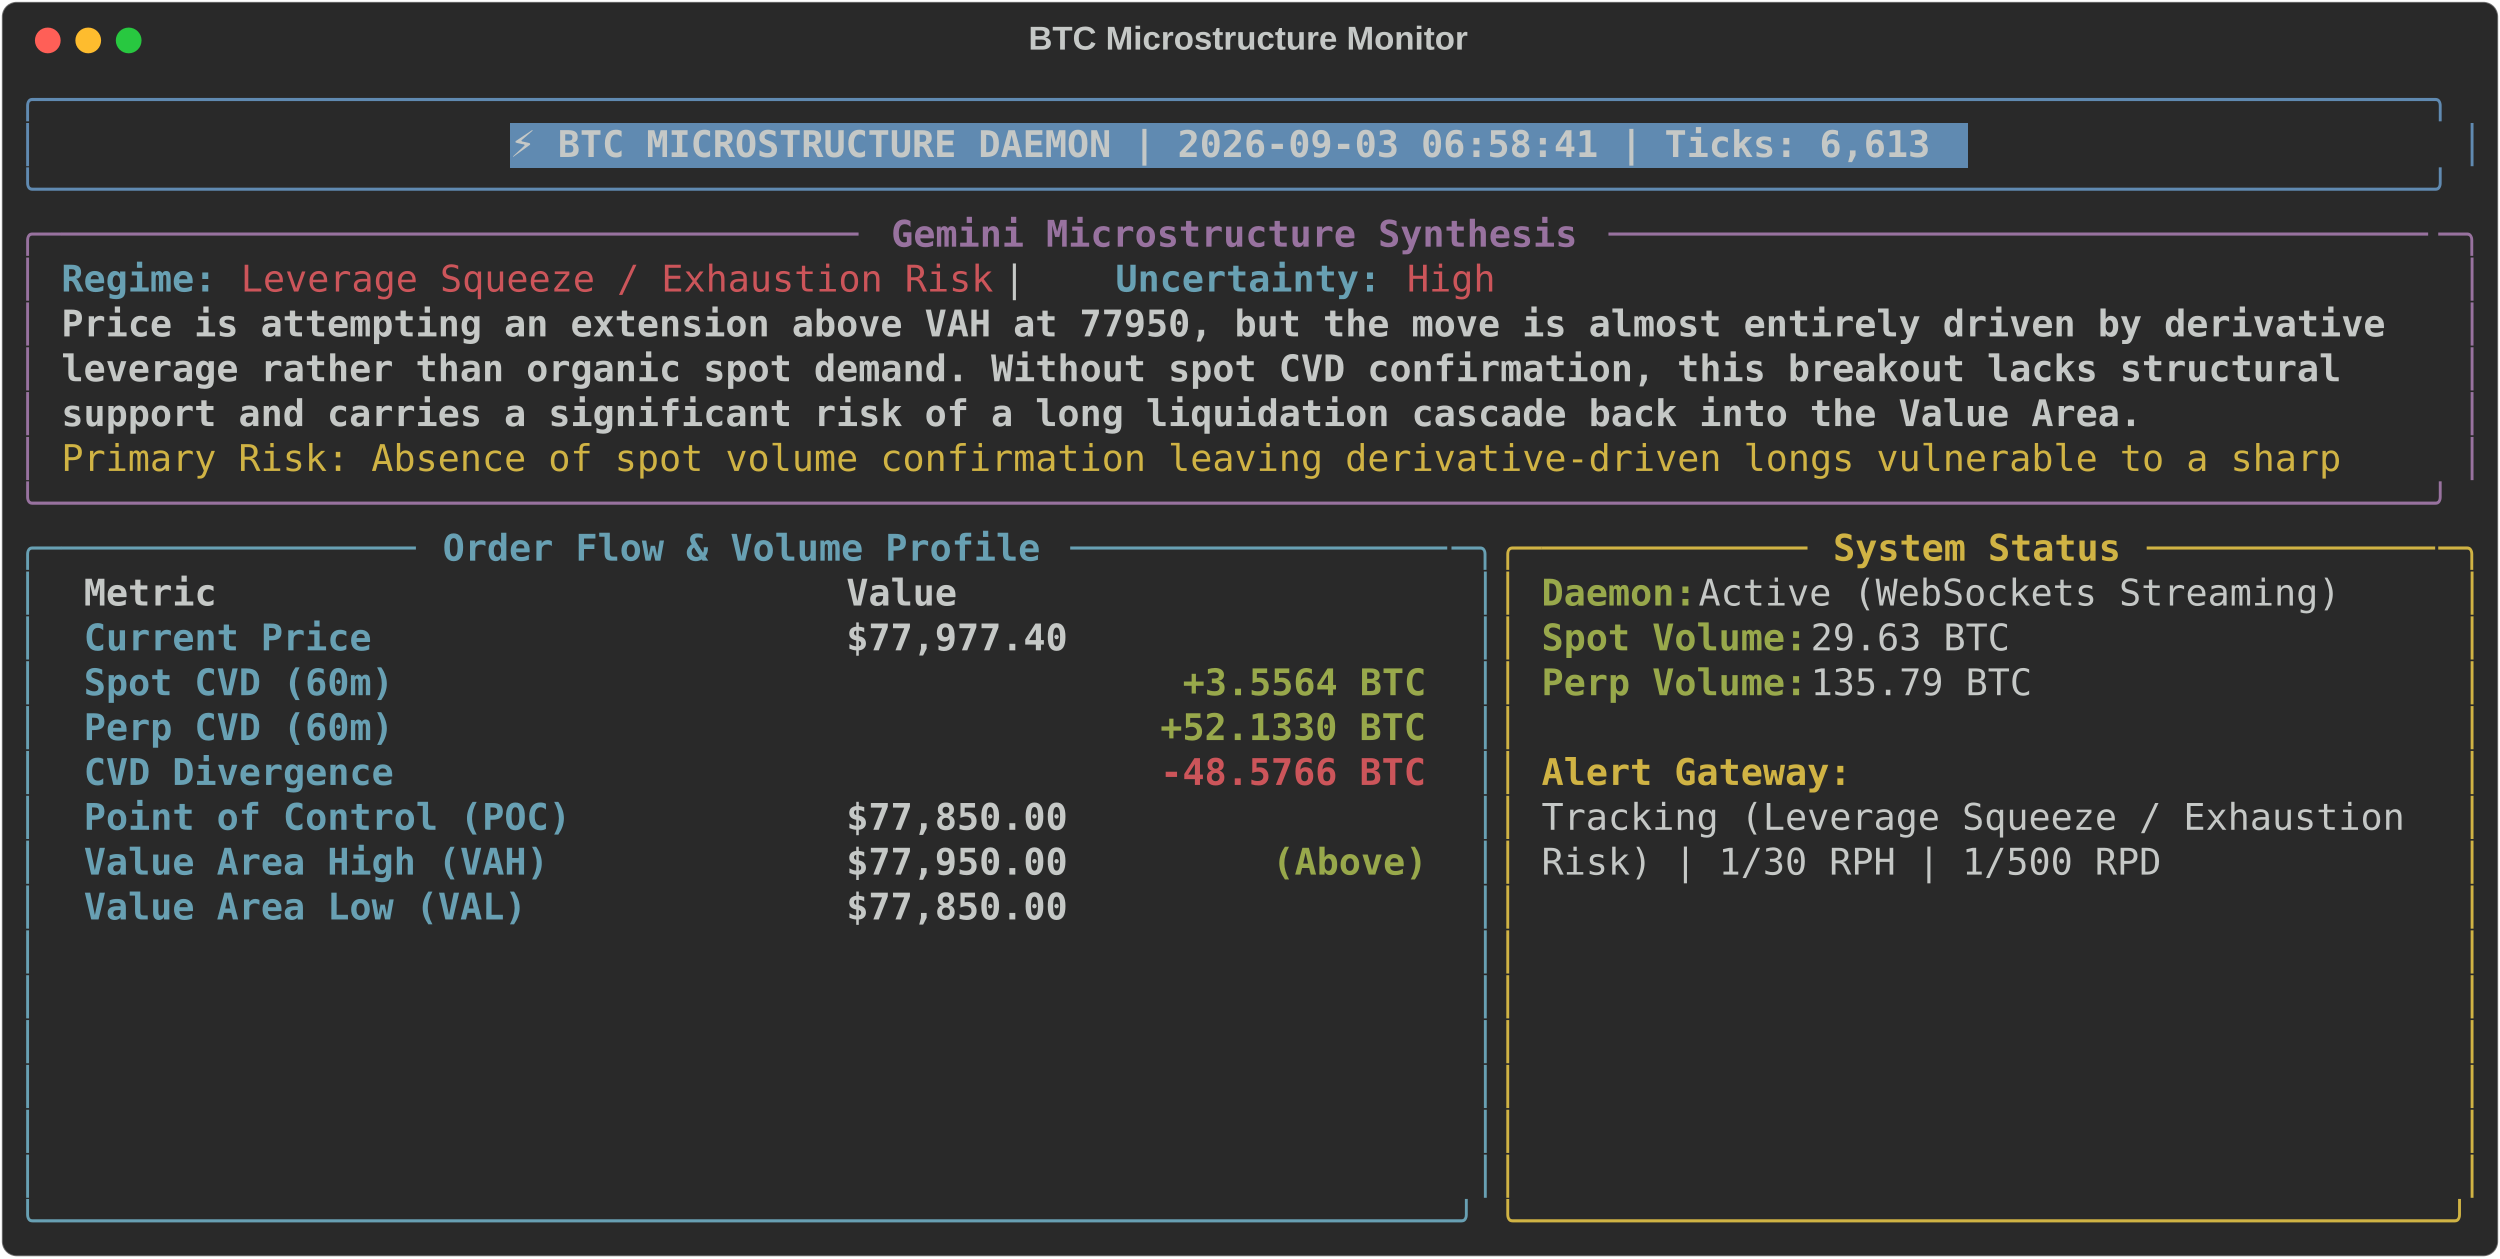
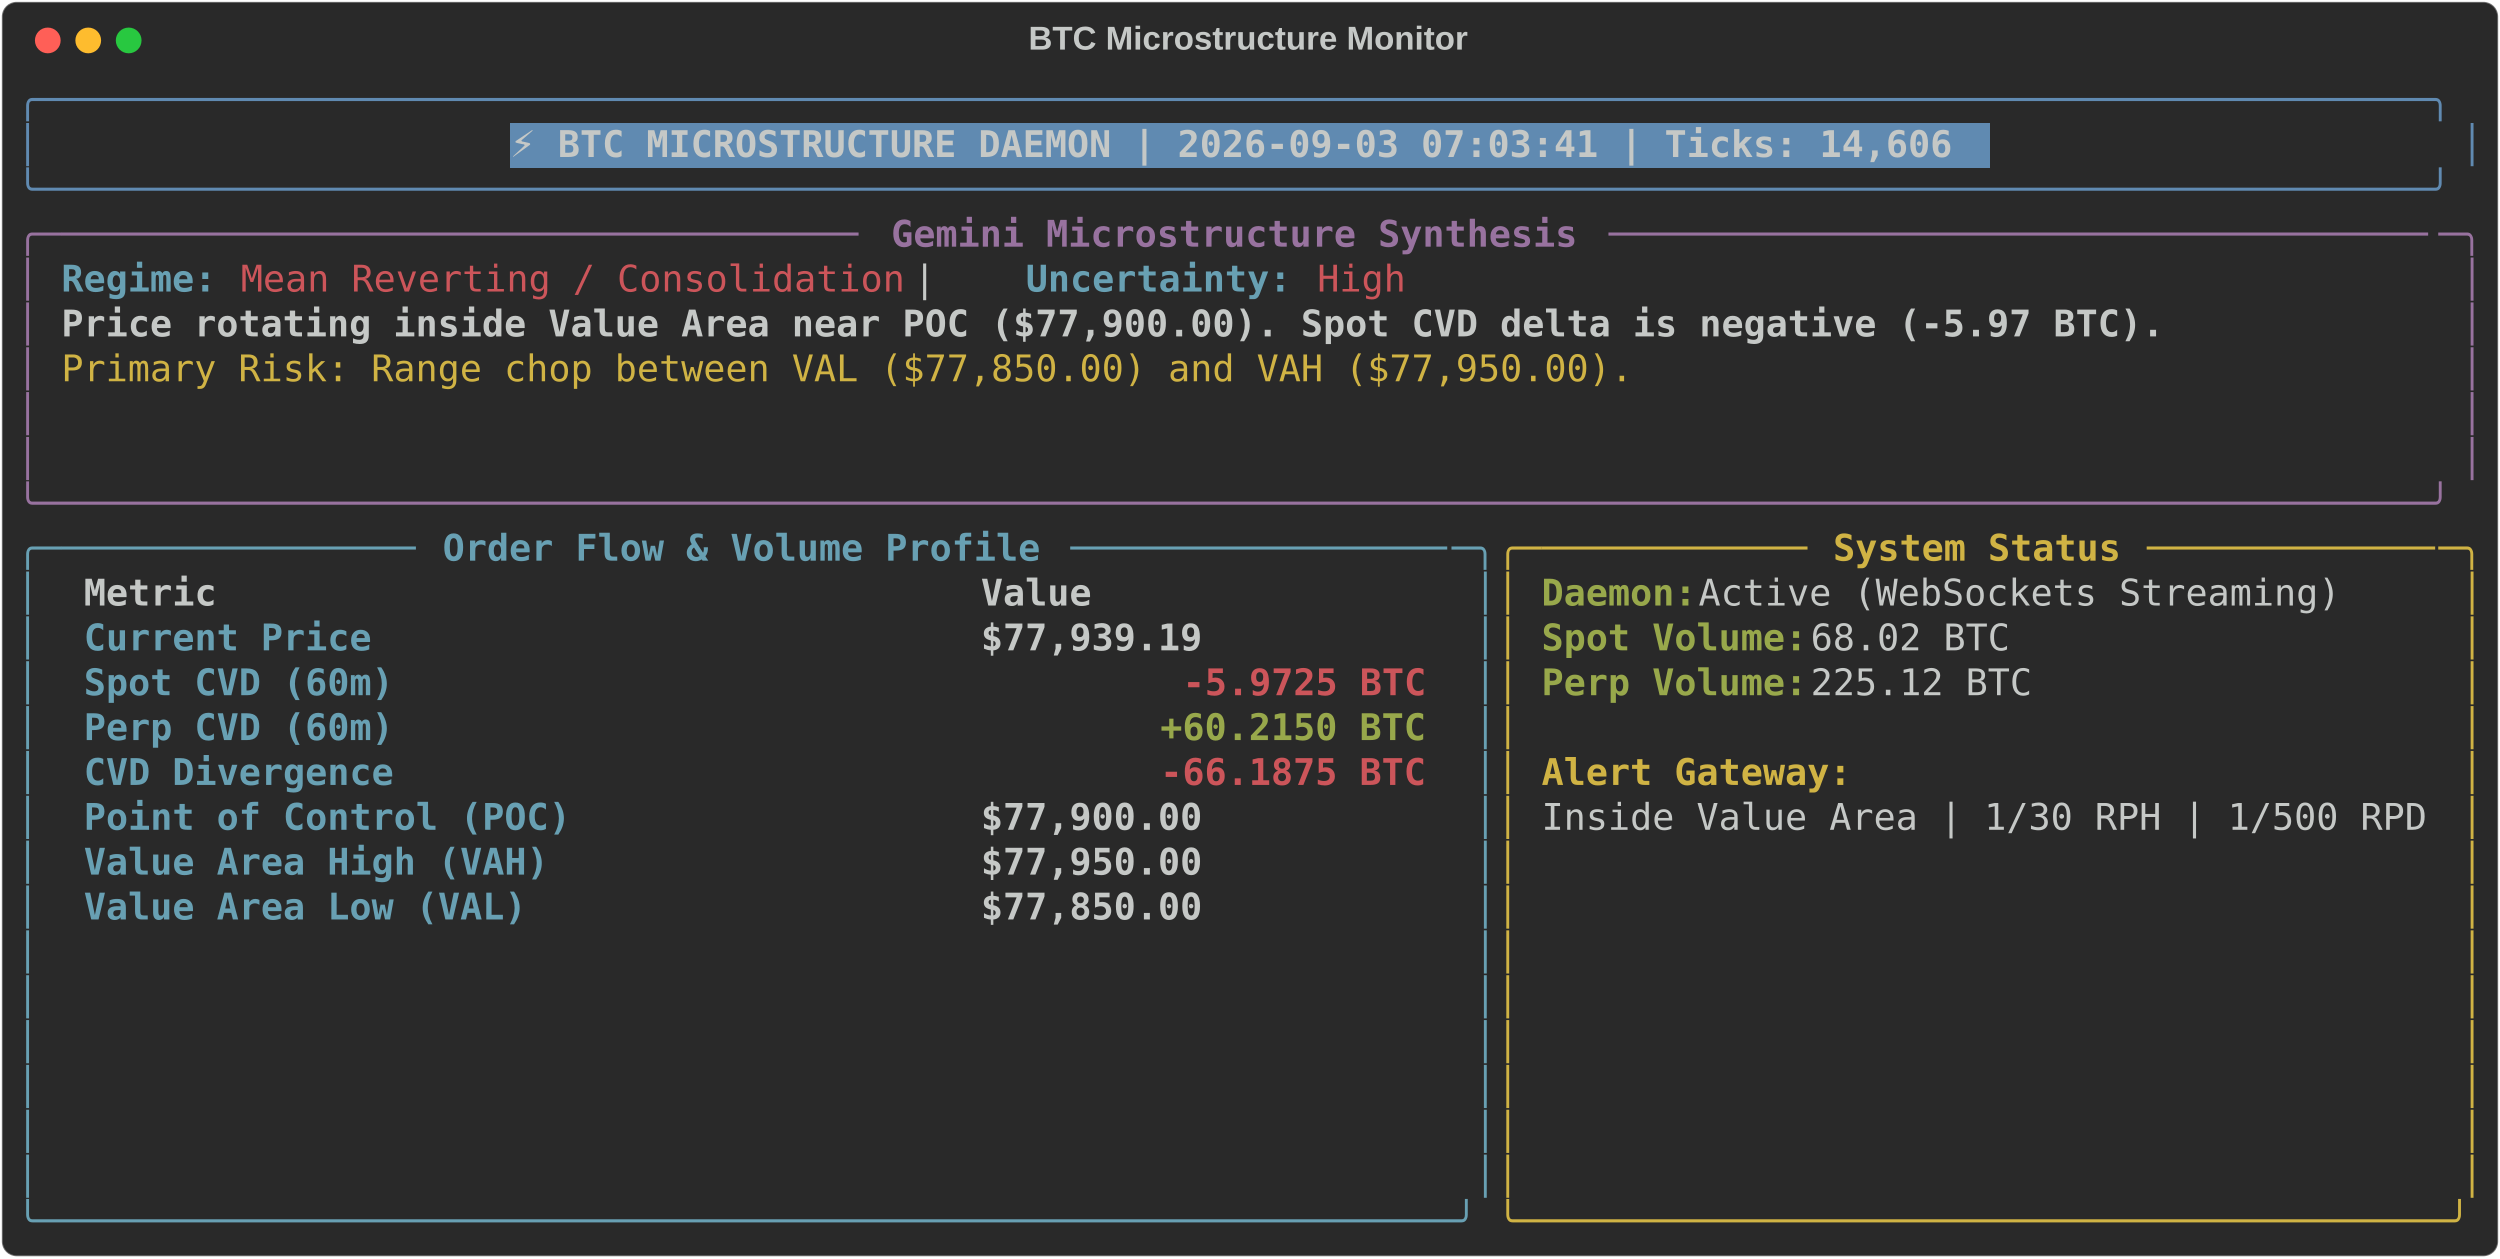
<svg xmlns="http://www.w3.org/2000/svg" class="rich-terminal" viewBox="0 0 1360 684.4">
  <style>

    @font-face {
        font-family: "Fira Code";
        src: local("FiraCode-Regular"),
                url("https://cdnjs.cloudflare.com/ajax/libs/firacode/6.2.0/woff2/FiraCode-Regular.woff2") format("woff2"),
                url("https://cdnjs.cloudflare.com/ajax/libs/firacode/6.2.0/woff/FiraCode-Regular.woff") format("woff");
        font-style: normal;
        font-weight: 400;
    }
    @font-face {
        font-family: "Fira Code";
        src: local("FiraCode-Bold"),
                url("https://cdnjs.cloudflare.com/ajax/libs/firacode/6.2.0/woff2/FiraCode-Bold.woff2") format("woff2"),
                url("https://cdnjs.cloudflare.com/ajax/libs/firacode/6.2.0/woff/FiraCode-Bold.woff") format("woff");
        font-style: bold;
        font-weight: 700;
    }

-     .terminal-2168645246-matrix {
+     .terminal-1055409772-matrix {
        font-family: Fira Code, monospace;
        font-size: 20px;
        line-height: 24.4px;
        font-variant-east-asian: full-width;
    }

-     .terminal-2168645246-title {
+     .terminal-1055409772-title {
        font-size: 18px;
        font-weight: bold;
        font-family: arial;
    }

-     .terminal-2168645246-r1 { fill: #608ab1 }
- .terminal-2168645246-r2 { fill: #c5c8c6 }
- .terminal-2168645246-r3 { fill: #c5c8c6;font-weight: bold }
- .terminal-2168645246-r4 { fill: #98729f }
- .terminal-2168645246-r5 { fill: #98729f;font-weight: bold }
- .terminal-2168645246-r6 { fill: #68a0b3;font-weight: bold }
- .terminal-2168645246-r7 { fill: #cc555a }
- .terminal-2168645246-r8 { fill: #d0b344 }
- .terminal-2168645246-r9 { fill: #68a0b3 }
- .terminal-2168645246-r10 { fill: #d0b344;font-weight: bold }
- .terminal-2168645246-r11 { fill: #98a84b;font-weight: bold }
- .terminal-2168645246-r12 { fill: #cc555a;font-weight: bold }
+     .terminal-1055409772-r1 { fill: #608ab1 }
+ .terminal-1055409772-r2 { fill: #c5c8c6 }
+ .terminal-1055409772-r3 { fill: #c5c8c6;font-weight: bold }
+ .terminal-1055409772-r4 { fill: #98729f }
+ .terminal-1055409772-r5 { fill: #98729f;font-weight: bold }
+ .terminal-1055409772-r6 { fill: #68a0b3;font-weight: bold }
+ .terminal-1055409772-r7 { fill: #cc555a }
+ .terminal-1055409772-r8 { fill: #d0b344 }
+ .terminal-1055409772-r9 { fill: #68a0b3 }
+ .terminal-1055409772-r10 { fill: #d0b344;font-weight: bold }
+ .terminal-1055409772-r11 { fill: #98a84b;font-weight: bold }
+ .terminal-1055409772-r12 { fill: #cc555a;font-weight: bold }
    </style>
  <defs>
-     <clipPath id="terminal-2168645246-clip-terminal">
+     <clipPath id="terminal-1055409772-clip-terminal">
      <rect x="0" y="0" width="1341.0" height="633.4" />
    </clipPath>
-     <clipPath id="terminal-2168645246-line-0">
+     <clipPath id="terminal-1055409772-line-0">
      <rect x="0" y="1.5" width="1342" height="24.65" />
    </clipPath>
-     <clipPath id="terminal-2168645246-line-1">
+     <clipPath id="terminal-1055409772-line-1">
      <rect x="0" y="25.9" width="1342" height="24.65" />
    </clipPath>
-     <clipPath id="terminal-2168645246-line-2">
+     <clipPath id="terminal-1055409772-line-2">
      <rect x="0" y="50.3" width="1342" height="24.65" />
    </clipPath>
-     <clipPath id="terminal-2168645246-line-3">
+     <clipPath id="terminal-1055409772-line-3">
      <rect x="0" y="74.7" width="1342" height="24.65" />
    </clipPath>
-     <clipPath id="terminal-2168645246-line-4">
+     <clipPath id="terminal-1055409772-line-4">
      <rect x="0" y="99.1" width="1342" height="24.65" />
    </clipPath>
-     <clipPath id="terminal-2168645246-line-5">
+     <clipPath id="terminal-1055409772-line-5">
      <rect x="0" y="123.5" width="1342" height="24.65" />
    </clipPath>
-     <clipPath id="terminal-2168645246-line-6">
+     <clipPath id="terminal-1055409772-line-6">
      <rect x="0" y="147.9" width="1342" height="24.65" />
    </clipPath>
-     <clipPath id="terminal-2168645246-line-7">
+     <clipPath id="terminal-1055409772-line-7">
      <rect x="0" y="172.3" width="1342" height="24.65" />
    </clipPath>
-     <clipPath id="terminal-2168645246-line-8">
+     <clipPath id="terminal-1055409772-line-8">
      <rect x="0" y="196.7" width="1342" height="24.65" />
    </clipPath>
-     <clipPath id="terminal-2168645246-line-9">
+     <clipPath id="terminal-1055409772-line-9">
      <rect x="0" y="221.1" width="1342" height="24.65" />
    </clipPath>
-     <clipPath id="terminal-2168645246-line-10">
+     <clipPath id="terminal-1055409772-line-10">
      <rect x="0" y="245.5" width="1342" height="24.65" />
    </clipPath>
-     <clipPath id="terminal-2168645246-line-11">
+     <clipPath id="terminal-1055409772-line-11">
      <rect x="0" y="269.9" width="1342" height="24.65" />
    </clipPath>
-     <clipPath id="terminal-2168645246-line-12">
+     <clipPath id="terminal-1055409772-line-12">
      <rect x="0" y="294.3" width="1342" height="24.65" />
    </clipPath>
-     <clipPath id="terminal-2168645246-line-13">
+     <clipPath id="terminal-1055409772-line-13">
      <rect x="0" y="318.7" width="1342" height="24.65" />
    </clipPath>
-     <clipPath id="terminal-2168645246-line-14">
+     <clipPath id="terminal-1055409772-line-14">
      <rect x="0" y="343.1" width="1342" height="24.65" />
    </clipPath>
-     <clipPath id="terminal-2168645246-line-15">
+     <clipPath id="terminal-1055409772-line-15">
      <rect x="0" y="367.5" width="1342" height="24.65" />
    </clipPath>
-     <clipPath id="terminal-2168645246-line-16">
+     <clipPath id="terminal-1055409772-line-16">
      <rect x="0" y="391.9" width="1342" height="24.65" />
    </clipPath>
-     <clipPath id="terminal-2168645246-line-17">
+     <clipPath id="terminal-1055409772-line-17">
      <rect x="0" y="416.3" width="1342" height="24.65" />
    </clipPath>
-     <clipPath id="terminal-2168645246-line-18">
+     <clipPath id="terminal-1055409772-line-18">
      <rect x="0" y="440.7" width="1342" height="24.65" />
    </clipPath>
-     <clipPath id="terminal-2168645246-line-19">
+     <clipPath id="terminal-1055409772-line-19">
      <rect x="0" y="465.1" width="1342" height="24.65" />
    </clipPath>
-     <clipPath id="terminal-2168645246-line-20">
+     <clipPath id="terminal-1055409772-line-20">
      <rect x="0" y="489.5" width="1342" height="24.65" />
    </clipPath>
-     <clipPath id="terminal-2168645246-line-21">
+     <clipPath id="terminal-1055409772-line-21">
      <rect x="0" y="513.9" width="1342" height="24.65" />
    </clipPath>
-     <clipPath id="terminal-2168645246-line-22">
+     <clipPath id="terminal-1055409772-line-22">
      <rect x="0" y="538.3" width="1342" height="24.65" />
    </clipPath>
-     <clipPath id="terminal-2168645246-line-23">
+     <clipPath id="terminal-1055409772-line-23">
      <rect x="0" y="562.7" width="1342" height="24.65" />
    </clipPath>
-     <clipPath id="terminal-2168645246-line-24">
+     <clipPath id="terminal-1055409772-line-24">
      <rect x="0" y="587.1" width="1342" height="24.65" />
    </clipPath>
  </defs>
  <rect fill="#292929" stroke="rgba(255,255,255,0.35)" stroke-width="1" x="1" y="1" width="1358" height="682.4" rx="8" />
-   <text class="terminal-2168645246-title" fill="#c5c8c6" text-anchor="middle" x="679" y="27">BTC Microstructure Monitor</text>
+   <text class="terminal-1055409772-title" fill="#c5c8c6" text-anchor="middle" x="679" y="27">BTC Microstructure Monitor</text>
  <g transform="translate(26,22)">
    <circle cx="0" cy="0" r="7" fill="#ff5f57" />
    <circle cx="22" cy="0" r="7" fill="#febc2e" />
    <circle cx="44" cy="0" r="7" fill="#28c840" />
  </g>
-   <g transform="translate(9, 41)" clip-path="url(#terminal-2168645246-clip-terminal)">
-     <rect fill="#608ab1" x="268.4" y="25.9" width="793" height="24.65" shape-rendering="crispEdges" />
-     <g class="terminal-2168645246-matrix">
-       <text class="terminal-2168645246-r1" x="0" y="20" textLength="1342" clip-path="url(#terminal-2168645246-line-0)">╭────────────────────────────────────────────────────────────────────────────────────────────────────────────╮</text>
-       <text class="terminal-2168645246-r2" x="1342" y="20" textLength="12.2" clip-path="url(#terminal-2168645246-line-0)">
- </text>
-       <text class="terminal-2168645246-r1" x="0" y="44.4" textLength="12.2" clip-path="url(#terminal-2168645246-line-1)">│</text>
-       <text class="terminal-2168645246-r3" x="268.4" y="44.4" textLength="780.8" clip-path="url(#terminal-2168645246-line-1)">⚡ BTC MICROSTRUCTURE DAEMON | 2026-09-03 06:58:41 | Ticks: 6,613</text>
-       <text class="terminal-2168645246-r1" x="1329.8" y="44.4" textLength="12.2" clip-path="url(#terminal-2168645246-line-1)">│</text>
-       <text class="terminal-2168645246-r2" x="1342" y="44.4" textLength="12.2" clip-path="url(#terminal-2168645246-line-1)">
- </text>
-       <text class="terminal-2168645246-r1" x="0" y="68.8" textLength="1342" clip-path="url(#terminal-2168645246-line-2)">╰────────────────────────────────────────────────────────────────────────────────────────────────────────────╯</text>
-       <text class="terminal-2168645246-r2" x="1342" y="68.8" textLength="12.2" clip-path="url(#terminal-2168645246-line-2)">
- </text>
-       <text class="terminal-2168645246-r4" x="0" y="93.2" textLength="24.4" clip-path="url(#terminal-2168645246-line-3)">╭─</text>
-       <text class="terminal-2168645246-r4" x="24.4" y="93.2" textLength="439.2" clip-path="url(#terminal-2168645246-line-3)">────────────────────────────────────</text>
-       <text class="terminal-2168645246-r5" x="475.8" y="93.2" textLength="378.2" clip-path="url(#terminal-2168645246-line-3)">Gemini Microstructure Synthesis</text>
-       <text class="terminal-2168645246-r4" x="866.2" y="93.2" textLength="451.4" clip-path="url(#terminal-2168645246-line-3)">─────────────────────────────────────</text>
-       <text class="terminal-2168645246-r4" x="1317.6" y="93.2" textLength="24.4" clip-path="url(#terminal-2168645246-line-3)">─╮</text>
-       <text class="terminal-2168645246-r2" x="1342" y="93.2" textLength="12.2" clip-path="url(#terminal-2168645246-line-3)">
- </text>
-       <text class="terminal-2168645246-r4" x="0" y="117.6" textLength="12.2" clip-path="url(#terminal-2168645246-line-4)">│</text>
-       <text class="terminal-2168645246-r6" x="24.4" y="117.6" textLength="85.4" clip-path="url(#terminal-2168645246-line-4)">Regime:</text>
-       <text class="terminal-2168645246-r7" x="122" y="117.6" textLength="414.8" clip-path="url(#terminal-2168645246-line-4)">Leverage Squeeze / Exhaustion Risk</text>
-       <text class="terminal-2168645246-r2" x="536.8" y="117.6" textLength="61" clip-path="url(#terminal-2168645246-line-4)">  |  </text>
-       <text class="terminal-2168645246-r6" x="597.8" y="117.6" textLength="146.4" clip-path="url(#terminal-2168645246-line-4)">Uncertainty:</text>
-       <text class="terminal-2168645246-r7" x="756.4" y="117.6" textLength="48.8" clip-path="url(#terminal-2168645246-line-4)">High</text>
-       <text class="terminal-2168645246-r4" x="1329.8" y="117.6" textLength="12.2" clip-path="url(#terminal-2168645246-line-4)">│</text>
-       <text class="terminal-2168645246-r2" x="1342" y="117.6" textLength="12.2" clip-path="url(#terminal-2168645246-line-4)">
- </text>
-       <text class="terminal-2168645246-r4" x="0" y="142" textLength="12.2" clip-path="url(#terminal-2168645246-line-5)">│</text>
-       <text class="terminal-2168645246-r3" x="24.4" y="142" textLength="1293.2" clip-path="url(#terminal-2168645246-line-5)">Price is attempting an extension above VAH at 77950, but the move is almost entirely driven by derivative </text>
-       <text class="terminal-2168645246-r4" x="1329.8" y="142" textLength="12.2" clip-path="url(#terminal-2168645246-line-5)">│</text>
-       <text class="terminal-2168645246-r2" x="1342" y="142" textLength="12.2" clip-path="url(#terminal-2168645246-line-5)">
- </text>
-       <text class="terminal-2168645246-r4" x="0" y="166.4" textLength="12.2" clip-path="url(#terminal-2168645246-line-6)">│</text>
-       <text class="terminal-2168645246-r3" x="24.4" y="166.4" textLength="1268.8" clip-path="url(#terminal-2168645246-line-6)">leverage rather than organic spot demand. Without spot CVD confirmation, this breakout lacks structural </text>
-       <text class="terminal-2168645246-r4" x="1329.8" y="166.4" textLength="12.2" clip-path="url(#terminal-2168645246-line-6)">│</text>
-       <text class="terminal-2168645246-r2" x="1342" y="166.4" textLength="12.2" clip-path="url(#terminal-2168645246-line-6)">
- </text>
-       <text class="terminal-2168645246-r4" x="0" y="190.8" textLength="12.2" clip-path="url(#terminal-2168645246-line-7)">│</text>
-       <text class="terminal-2168645246-r3" x="24.4" y="190.8" textLength="1146.8" clip-path="url(#terminal-2168645246-line-7)">support and carries a significant risk of a long liquidation cascade back into the Value Area.</text>
-       <text class="terminal-2168645246-r4" x="1329.8" y="190.8" textLength="12.2" clip-path="url(#terminal-2168645246-line-7)">│</text>
-       <text class="terminal-2168645246-r2" x="1342" y="190.8" textLength="12.2" clip-path="url(#terminal-2168645246-line-7)">
- </text>
-       <text class="terminal-2168645246-r4" x="0" y="215.2" textLength="12.2" clip-path="url(#terminal-2168645246-line-8)">│</text>
-       <text class="terminal-2168645246-r8" x="24.4" y="215.2" textLength="1268.8" clip-path="url(#terminal-2168645246-line-8)">Primary Risk: Absence of spot volume confirmation leaving derivative-driven longs vulnerable to a sharp </text>
-       <text class="terminal-2168645246-r4" x="1329.8" y="215.2" textLength="12.2" clip-path="url(#terminal-2168645246-line-8)">│</text>
-       <text class="terminal-2168645246-r2" x="1342" y="215.2" textLength="12.2" clip-path="url(#terminal-2168645246-line-8)">
- </text>
-       <text class="terminal-2168645246-r4" x="0" y="239.6" textLength="1342" clip-path="url(#terminal-2168645246-line-9)">╰────────────────────────────────────────────────────────────────────────────────────────────────────────────╯</text>
-       <text class="terminal-2168645246-r2" x="1342" y="239.6" textLength="12.2" clip-path="url(#terminal-2168645246-line-9)">
- </text>
-       <text class="terminal-2168645246-r9" x="0" y="264" textLength="24.4" clip-path="url(#terminal-2168645246-line-10)">╭─</text>
-       <text class="terminal-2168645246-r9" x="24.4" y="264" textLength="195.2" clip-path="url(#terminal-2168645246-line-10)">────────────────</text>
-       <text class="terminal-2168645246-r6" x="231.8" y="264" textLength="329.4" clip-path="url(#terminal-2168645246-line-10)">Order Flow &amp; Volume Profile</text>
-       <text class="terminal-2168645246-r9" x="573.4" y="264" textLength="207.4" clip-path="url(#terminal-2168645246-line-10)">─────────────────</text>
-       <text class="terminal-2168645246-r9" x="780.8" y="264" textLength="24.4" clip-path="url(#terminal-2168645246-line-10)">─╮</text>
-       <text class="terminal-2168645246-r8" x="805.2" y="264" textLength="24.4" clip-path="url(#terminal-2168645246-line-10)">╭─</text>
-       <text class="terminal-2168645246-r8" x="829.6" y="264" textLength="146.4" clip-path="url(#terminal-2168645246-line-10)">────────────</text>
-       <text class="terminal-2168645246-r10" x="988.2" y="264" textLength="158.6" clip-path="url(#terminal-2168645246-line-10)">System Status</text>
-       <text class="terminal-2168645246-r8" x="1159" y="264" textLength="158.6" clip-path="url(#terminal-2168645246-line-10)">─────────────</text>
-       <text class="terminal-2168645246-r8" x="1317.6" y="264" textLength="24.4" clip-path="url(#terminal-2168645246-line-10)">─╮</text>
-       <text class="terminal-2168645246-r2" x="1342" y="264" textLength="12.2" clip-path="url(#terminal-2168645246-line-10)">
- </text>
-       <text class="terminal-2168645246-r9" x="0" y="288.4" textLength="12.2" clip-path="url(#terminal-2168645246-line-11)">│</text>
-       <text class="terminal-2168645246-r3" x="36.6" y="288.4" textLength="390.4" clip-path="url(#terminal-2168645246-line-11)">Metric                          </text>
-       <text class="terminal-2168645246-r3" x="451.4" y="288.4" textLength="317.2" clip-path="url(#terminal-2168645246-line-11)">                     Value</text>
-       <text class="terminal-2168645246-r9" x="793" y="288.4" textLength="12.2" clip-path="url(#terminal-2168645246-line-11)">│</text>
-       <text class="terminal-2168645246-r8" x="805.2" y="288.4" textLength="12.2" clip-path="url(#terminal-2168645246-line-11)">│</text>
-       <text class="terminal-2168645246-r11" x="829.6" y="288.4" textLength="85.4" clip-path="url(#terminal-2168645246-line-11)">Daemon:</text>
-       <text class="terminal-2168645246-r2" x="915" y="288.4" textLength="366" clip-path="url(#terminal-2168645246-line-11)"> Active (WebSockets Streaming)</text>
-       <text class="terminal-2168645246-r8" x="1329.8" y="288.4" textLength="12.2" clip-path="url(#terminal-2168645246-line-11)">│</text>
-       <text class="terminal-2168645246-r2" x="1342" y="288.4" textLength="12.2" clip-path="url(#terminal-2168645246-line-11)">
- </text>
-       <text class="terminal-2168645246-r9" x="0" y="312.8" textLength="12.2" clip-path="url(#terminal-2168645246-line-12)">│</text>
-       <text class="terminal-2168645246-r6" x="36.6" y="312.8" textLength="390.4" clip-path="url(#terminal-2168645246-line-12)">Current Price                   </text>
-       <text class="terminal-2168645246-r3" x="451.4" y="312.8" textLength="317.2" clip-path="url(#terminal-2168645246-line-12)">                $77,977.40</text>
-       <text class="terminal-2168645246-r9" x="793" y="312.8" textLength="12.2" clip-path="url(#terminal-2168645246-line-12)">│</text>
-       <text class="terminal-2168645246-r8" x="805.2" y="312.8" textLength="12.2" clip-path="url(#terminal-2168645246-line-12)">│</text>
-       <text class="terminal-2168645246-r11" x="829.6" y="312.8" textLength="146.4" clip-path="url(#terminal-2168645246-line-12)">Spot Volume:</text>
-       <text class="terminal-2168645246-r2" x="976" y="312.8" textLength="122" clip-path="url(#terminal-2168645246-line-12)"> 29.63 BTC</text>
-       <text class="terminal-2168645246-r8" x="1329.8" y="312.8" textLength="12.2" clip-path="url(#terminal-2168645246-line-12)">│</text>
-       <text class="terminal-2168645246-r2" x="1342" y="312.8" textLength="12.2" clip-path="url(#terminal-2168645246-line-12)">
- </text>
-       <text class="terminal-2168645246-r9" x="0" y="337.2" textLength="12.2" clip-path="url(#terminal-2168645246-line-13)">│</text>
-       <text class="terminal-2168645246-r6" x="36.6" y="337.2" textLength="390.4" clip-path="url(#terminal-2168645246-line-13)">Spot CVD (60m)                  </text>
-       <text class="terminal-2168645246-r11" x="634.4" y="337.2" textLength="134.2" clip-path="url(#terminal-2168645246-line-13)">+3.5564 BTC</text>
-       <text class="terminal-2168645246-r9" x="793" y="337.2" textLength="12.2" clip-path="url(#terminal-2168645246-line-13)">│</text>
-       <text class="terminal-2168645246-r8" x="805.2" y="337.2" textLength="12.2" clip-path="url(#terminal-2168645246-line-13)">│</text>
-       <text class="terminal-2168645246-r11" x="829.6" y="337.2" textLength="146.4" clip-path="url(#terminal-2168645246-line-13)">Perp Volume:</text>
-       <text class="terminal-2168645246-r2" x="976" y="337.2" textLength="134.2" clip-path="url(#terminal-2168645246-line-13)"> 135.79 BTC</text>
-       <text class="terminal-2168645246-r8" x="1329.8" y="337.2" textLength="12.2" clip-path="url(#terminal-2168645246-line-13)">│</text>
-       <text class="terminal-2168645246-r2" x="1342" y="337.2" textLength="12.2" clip-path="url(#terminal-2168645246-line-13)">
- </text>
-       <text class="terminal-2168645246-r9" x="0" y="361.6" textLength="12.2" clip-path="url(#terminal-2168645246-line-14)">│</text>
-       <text class="terminal-2168645246-r6" x="36.6" y="361.6" textLength="390.4" clip-path="url(#terminal-2168645246-line-14)">Perp CVD (60m)                  </text>
-       <text class="terminal-2168645246-r11" x="622.2" y="361.6" textLength="146.4" clip-path="url(#terminal-2168645246-line-14)">+52.1330 BTC</text>
-       <text class="terminal-2168645246-r9" x="793" y="361.6" textLength="12.2" clip-path="url(#terminal-2168645246-line-14)">│</text>
-       <text class="terminal-2168645246-r8" x="805.2" y="361.6" textLength="12.2" clip-path="url(#terminal-2168645246-line-14)">│</text>
-       <text class="terminal-2168645246-r8" x="1329.8" y="361.6" textLength="12.2" clip-path="url(#terminal-2168645246-line-14)">│</text>
-       <text class="terminal-2168645246-r2" x="1342" y="361.6" textLength="12.2" clip-path="url(#terminal-2168645246-line-14)">
- </text>
-       <text class="terminal-2168645246-r9" x="0" y="386" textLength="12.2" clip-path="url(#terminal-2168645246-line-15)">│</text>
-       <text class="terminal-2168645246-r6" x="36.6" y="386" textLength="390.4" clip-path="url(#terminal-2168645246-line-15)">CVD Divergence                  </text>
-       <text class="terminal-2168645246-r12" x="622.2" y="386" textLength="146.4" clip-path="url(#terminal-2168645246-line-15)">-48.5766 BTC</text>
-       <text class="terminal-2168645246-r9" x="793" y="386" textLength="12.2" clip-path="url(#terminal-2168645246-line-15)">│</text>
-       <text class="terminal-2168645246-r8" x="805.2" y="386" textLength="12.2" clip-path="url(#terminal-2168645246-line-15)">│</text>
-       <text class="terminal-2168645246-r10" x="829.6" y="386" textLength="170.8" clip-path="url(#terminal-2168645246-line-15)">Alert Gateway:</text>
-       <text class="terminal-2168645246-r8" x="1329.8" y="386" textLength="12.2" clip-path="url(#terminal-2168645246-line-15)">│</text>
-       <text class="terminal-2168645246-r2" x="1342" y="386" textLength="12.2" clip-path="url(#terminal-2168645246-line-15)">
- </text>
-       <text class="terminal-2168645246-r9" x="0" y="410.4" textLength="12.2" clip-path="url(#terminal-2168645246-line-16)">│</text>
-       <text class="terminal-2168645246-r6" x="36.6" y="410.4" textLength="390.4" clip-path="url(#terminal-2168645246-line-16)">Point of Control (POC)          </text>
-       <text class="terminal-2168645246-r3" x="451.4" y="410.4" textLength="317.2" clip-path="url(#terminal-2168645246-line-16)">                $77,850.00</text>
-       <text class="terminal-2168645246-r9" x="793" y="410.4" textLength="12.2" clip-path="url(#terminal-2168645246-line-16)">│</text>
-       <text class="terminal-2168645246-r8" x="805.2" y="410.4" textLength="12.2" clip-path="url(#terminal-2168645246-line-16)">│</text>
-       <text class="terminal-2168645246-r2" x="829.6" y="410.4" textLength="488" clip-path="url(#terminal-2168645246-line-16)">Tracking (Leverage Squeeze / Exhaustion </text>
-       <text class="terminal-2168645246-r8" x="1329.8" y="410.4" textLength="12.2" clip-path="url(#terminal-2168645246-line-16)">│</text>
-       <text class="terminal-2168645246-r2" x="1342" y="410.4" textLength="12.2" clip-path="url(#terminal-2168645246-line-16)">
- </text>
-       <text class="terminal-2168645246-r9" x="0" y="434.8" textLength="12.2" clip-path="url(#terminal-2168645246-line-17)">│</text>
-       <text class="terminal-2168645246-r6" x="36.6" y="434.8" textLength="390.4" clip-path="url(#terminal-2168645246-line-17)">Value Area High (VAH)           </text>
-       <text class="terminal-2168645246-r3" x="451.4" y="434.8" textLength="231.8" clip-path="url(#terminal-2168645246-line-17)">        $77,950.00 </text>
-       <text class="terminal-2168645246-r11" x="683.2" y="434.8" textLength="85.4" clip-path="url(#terminal-2168645246-line-17)">(Above)</text>
-       <text class="terminal-2168645246-r9" x="793" y="434.8" textLength="12.2" clip-path="url(#terminal-2168645246-line-17)">│</text>
-       <text class="terminal-2168645246-r8" x="805.2" y="434.8" textLength="12.2" clip-path="url(#terminal-2168645246-line-17)">│</text>
-       <text class="terminal-2168645246-r2" x="829.6" y="434.8" textLength="341.6" clip-path="url(#terminal-2168645246-line-17)">Risk) | 1/30 RPH | 1/500 RPD</text>
-       <text class="terminal-2168645246-r8" x="1329.8" y="434.8" textLength="12.2" clip-path="url(#terminal-2168645246-line-17)">│</text>
-       <text class="terminal-2168645246-r2" x="1342" y="434.8" textLength="12.2" clip-path="url(#terminal-2168645246-line-17)">
- </text>
-       <text class="terminal-2168645246-r9" x="0" y="459.2" textLength="12.2" clip-path="url(#terminal-2168645246-line-18)">│</text>
-       <text class="terminal-2168645246-r6" x="36.6" y="459.2" textLength="390.4" clip-path="url(#terminal-2168645246-line-18)">Value Area Low (VAL)            </text>
-       <text class="terminal-2168645246-r3" x="451.4" y="459.2" textLength="317.2" clip-path="url(#terminal-2168645246-line-18)">                $77,850.00</text>
-       <text class="terminal-2168645246-r9" x="793" y="459.2" textLength="12.2" clip-path="url(#terminal-2168645246-line-18)">│</text>
-       <text class="terminal-2168645246-r8" x="805.2" y="459.2" textLength="12.2" clip-path="url(#terminal-2168645246-line-18)">│</text>
-       <text class="terminal-2168645246-r8" x="1329.8" y="459.2" textLength="12.2" clip-path="url(#terminal-2168645246-line-18)">│</text>
-       <text class="terminal-2168645246-r2" x="1342" y="459.2" textLength="12.2" clip-path="url(#terminal-2168645246-line-18)">
- </text>
-       <text class="terminal-2168645246-r9" x="0" y="483.6" textLength="12.2" clip-path="url(#terminal-2168645246-line-19)">│</text>
-       <text class="terminal-2168645246-r9" x="793" y="483.6" textLength="12.2" clip-path="url(#terminal-2168645246-line-19)">│</text>
-       <text class="terminal-2168645246-r8" x="805.2" y="483.6" textLength="12.2" clip-path="url(#terminal-2168645246-line-19)">│</text>
-       <text class="terminal-2168645246-r8" x="1329.8" y="483.6" textLength="12.2" clip-path="url(#terminal-2168645246-line-19)">│</text>
-       <text class="terminal-2168645246-r2" x="1342" y="483.6" textLength="12.2" clip-path="url(#terminal-2168645246-line-19)">
- </text>
-       <text class="terminal-2168645246-r9" x="0" y="508" textLength="12.2" clip-path="url(#terminal-2168645246-line-20)">│</text>
-       <text class="terminal-2168645246-r9" x="793" y="508" textLength="12.2" clip-path="url(#terminal-2168645246-line-20)">│</text>
-       <text class="terminal-2168645246-r8" x="805.2" y="508" textLength="12.2" clip-path="url(#terminal-2168645246-line-20)">│</text>
-       <text class="terminal-2168645246-r8" x="1329.8" y="508" textLength="12.2" clip-path="url(#terminal-2168645246-line-20)">│</text>
-       <text class="terminal-2168645246-r2" x="1342" y="508" textLength="12.2" clip-path="url(#terminal-2168645246-line-20)">
- </text>
-       <text class="terminal-2168645246-r9" x="0" y="532.4" textLength="12.2" clip-path="url(#terminal-2168645246-line-21)">│</text>
-       <text class="terminal-2168645246-r9" x="793" y="532.4" textLength="12.2" clip-path="url(#terminal-2168645246-line-21)">│</text>
-       <text class="terminal-2168645246-r8" x="805.2" y="532.4" textLength="12.2" clip-path="url(#terminal-2168645246-line-21)">│</text>
-       <text class="terminal-2168645246-r8" x="1329.8" y="532.4" textLength="12.2" clip-path="url(#terminal-2168645246-line-21)">│</text>
-       <text class="terminal-2168645246-r2" x="1342" y="532.4" textLength="12.2" clip-path="url(#terminal-2168645246-line-21)">
- </text>
-       <text class="terminal-2168645246-r9" x="0" y="556.8" textLength="12.2" clip-path="url(#terminal-2168645246-line-22)">│</text>
-       <text class="terminal-2168645246-r9" x="793" y="556.8" textLength="12.2" clip-path="url(#terminal-2168645246-line-22)">│</text>
-       <text class="terminal-2168645246-r8" x="805.2" y="556.8" textLength="12.2" clip-path="url(#terminal-2168645246-line-22)">│</text>
-       <text class="terminal-2168645246-r8" x="1329.8" y="556.8" textLength="12.2" clip-path="url(#terminal-2168645246-line-22)">│</text>
-       <text class="terminal-2168645246-r2" x="1342" y="556.8" textLength="12.2" clip-path="url(#terminal-2168645246-line-22)">
- </text>
-       <text class="terminal-2168645246-r9" x="0" y="581.2" textLength="12.2" clip-path="url(#terminal-2168645246-line-23)">│</text>
-       <text class="terminal-2168645246-r9" x="793" y="581.2" textLength="12.2" clip-path="url(#terminal-2168645246-line-23)">│</text>
-       <text class="terminal-2168645246-r8" x="805.2" y="581.2" textLength="12.2" clip-path="url(#terminal-2168645246-line-23)">│</text>
-       <text class="terminal-2168645246-r8" x="1329.8" y="581.2" textLength="12.2" clip-path="url(#terminal-2168645246-line-23)">│</text>
-       <text class="terminal-2168645246-r2" x="1342" y="581.2" textLength="12.2" clip-path="url(#terminal-2168645246-line-23)">
- </text>
-       <text class="terminal-2168645246-r9" x="0" y="605.6" textLength="12.2" clip-path="url(#terminal-2168645246-line-24)">│</text>
-       <text class="terminal-2168645246-r9" x="793" y="605.6" textLength="12.2" clip-path="url(#terminal-2168645246-line-24)">│</text>
-       <text class="terminal-2168645246-r8" x="805.2" y="605.6" textLength="12.2" clip-path="url(#terminal-2168645246-line-24)">│</text>
-       <text class="terminal-2168645246-r8" x="1329.8" y="605.6" textLength="12.2" clip-path="url(#terminal-2168645246-line-24)">│</text>
-       <text class="terminal-2168645246-r2" x="1342" y="605.6" textLength="12.2" clip-path="url(#terminal-2168645246-line-24)">
- </text>
-       <text class="terminal-2168645246-r9" x="0" y="630" textLength="805.2" clip-path="url(#terminal-2168645246-line-25)">╰────────────────────────────────────────────────────────────────╯</text>
-       <text class="terminal-2168645246-r8" x="805.2" y="630" textLength="536.8" clip-path="url(#terminal-2168645246-line-25)">╰──────────────────────────────────────────╯</text>
-       <text class="terminal-2168645246-r2" x="1342" y="630" textLength="12.2" clip-path="url(#terminal-2168645246-line-25)">
+   <g transform="translate(9, 41)" clip-path="url(#terminal-1055409772-clip-terminal)">
+     <rect fill="#608ab1" x="268.4" y="25.9" width="805.2" height="24.65" shape-rendering="crispEdges" />
+     <g class="terminal-1055409772-matrix">
+       <text class="terminal-1055409772-r1" x="0" y="20" textLength="1342" clip-path="url(#terminal-1055409772-line-0)">╭────────────────────────────────────────────────────────────────────────────────────────────────────────────╮</text>
+       <text class="terminal-1055409772-r2" x="1342" y="20" textLength="12.2" clip-path="url(#terminal-1055409772-line-0)">
+ </text>
+       <text class="terminal-1055409772-r1" x="0" y="44.4" textLength="12.2" clip-path="url(#terminal-1055409772-line-1)">│</text>
+       <text class="terminal-1055409772-r3" x="268.4" y="44.4" textLength="793" clip-path="url(#terminal-1055409772-line-1)">⚡ BTC MICROSTRUCTURE DAEMON | 2026-09-03 07:03:41 | Ticks: 14,606</text>
+       <text class="terminal-1055409772-r1" x="1329.8" y="44.4" textLength="12.2" clip-path="url(#terminal-1055409772-line-1)">│</text>
+       <text class="terminal-1055409772-r2" x="1342" y="44.4" textLength="12.2" clip-path="url(#terminal-1055409772-line-1)">
+ </text>
+       <text class="terminal-1055409772-r1" x="0" y="68.8" textLength="1342" clip-path="url(#terminal-1055409772-line-2)">╰────────────────────────────────────────────────────────────────────────────────────────────────────────────╯</text>
+       <text class="terminal-1055409772-r2" x="1342" y="68.8" textLength="12.2" clip-path="url(#terminal-1055409772-line-2)">
+ </text>
+       <text class="terminal-1055409772-r4" x="0" y="93.2" textLength="24.4" clip-path="url(#terminal-1055409772-line-3)">╭─</text>
+       <text class="terminal-1055409772-r4" x="24.4" y="93.2" textLength="439.2" clip-path="url(#terminal-1055409772-line-3)">────────────────────────────────────</text>
+       <text class="terminal-1055409772-r5" x="475.8" y="93.2" textLength="378.2" clip-path="url(#terminal-1055409772-line-3)">Gemini Microstructure Synthesis</text>
+       <text class="terminal-1055409772-r4" x="866.2" y="93.2" textLength="451.4" clip-path="url(#terminal-1055409772-line-3)">─────────────────────────────────────</text>
+       <text class="terminal-1055409772-r4" x="1317.6" y="93.2" textLength="24.4" clip-path="url(#terminal-1055409772-line-3)">─╮</text>
+       <text class="terminal-1055409772-r2" x="1342" y="93.2" textLength="12.2" clip-path="url(#terminal-1055409772-line-3)">
+ </text>
+       <text class="terminal-1055409772-r4" x="0" y="117.6" textLength="12.2" clip-path="url(#terminal-1055409772-line-4)">│</text>
+       <text class="terminal-1055409772-r6" x="24.4" y="117.6" textLength="85.4" clip-path="url(#terminal-1055409772-line-4)">Regime:</text>
+       <text class="terminal-1055409772-r7" x="122" y="117.6" textLength="366" clip-path="url(#terminal-1055409772-line-4)">Mean Reverting / Consolidation</text>
+       <text class="terminal-1055409772-r2" x="488" y="117.6" textLength="61" clip-path="url(#terminal-1055409772-line-4)">  |  </text>
+       <text class="terminal-1055409772-r6" x="549" y="117.6" textLength="146.4" clip-path="url(#terminal-1055409772-line-4)">Uncertainty:</text>
+       <text class="terminal-1055409772-r7" x="707.6" y="117.6" textLength="48.8" clip-path="url(#terminal-1055409772-line-4)">High</text>
+       <text class="terminal-1055409772-r4" x="1329.8" y="117.6" textLength="12.2" clip-path="url(#terminal-1055409772-line-4)">│</text>
+       <text class="terminal-1055409772-r2" x="1342" y="117.6" textLength="12.2" clip-path="url(#terminal-1055409772-line-4)">
+ </text>
+       <text class="terminal-1055409772-r4" x="0" y="142" textLength="12.2" clip-path="url(#terminal-1055409772-line-5)">│</text>
+       <text class="terminal-1055409772-r3" x="24.4" y="142" textLength="1159" clip-path="url(#terminal-1055409772-line-5)">Price rotating inside Value Area near POC ($77,900.00). Spot CVD delta is negative (-5.97 BTC).</text>
+       <text class="terminal-1055409772-r4" x="1329.8" y="142" textLength="12.2" clip-path="url(#terminal-1055409772-line-5)">│</text>
+       <text class="terminal-1055409772-r2" x="1342" y="142" textLength="12.2" clip-path="url(#terminal-1055409772-line-5)">
+ </text>
+       <text class="terminal-1055409772-r4" x="0" y="166.4" textLength="12.2" clip-path="url(#terminal-1055409772-line-6)">│</text>
+       <text class="terminal-1055409772-r8" x="24.4" y="166.4" textLength="866.2" clip-path="url(#terminal-1055409772-line-6)">Primary Risk: Range chop between VAL ($77,850.00) and VAH ($77,950.00).</text>
+       <text class="terminal-1055409772-r4" x="1329.8" y="166.4" textLength="12.2" clip-path="url(#terminal-1055409772-line-6)">│</text>
+       <text class="terminal-1055409772-r2" x="1342" y="166.4" textLength="12.2" clip-path="url(#terminal-1055409772-line-6)">
+ </text>
+       <text class="terminal-1055409772-r4" x="0" y="190.8" textLength="12.2" clip-path="url(#terminal-1055409772-line-7)">│</text>
+       <text class="terminal-1055409772-r4" x="1329.8" y="190.8" textLength="12.2" clip-path="url(#terminal-1055409772-line-7)">│</text>
+       <text class="terminal-1055409772-r2" x="1342" y="190.8" textLength="12.2" clip-path="url(#terminal-1055409772-line-7)">
+ </text>
+       <text class="terminal-1055409772-r4" x="0" y="215.2" textLength="12.2" clip-path="url(#terminal-1055409772-line-8)">│</text>
+       <text class="terminal-1055409772-r4" x="1329.8" y="215.2" textLength="12.2" clip-path="url(#terminal-1055409772-line-8)">│</text>
+       <text class="terminal-1055409772-r2" x="1342" y="215.2" textLength="12.2" clip-path="url(#terminal-1055409772-line-8)">
+ </text>
+       <text class="terminal-1055409772-r4" x="0" y="239.6" textLength="1342" clip-path="url(#terminal-1055409772-line-9)">╰────────────────────────────────────────────────────────────────────────────────────────────────────────────╯</text>
+       <text class="terminal-1055409772-r2" x="1342" y="239.6" textLength="12.2" clip-path="url(#terminal-1055409772-line-9)">
+ </text>
+       <text class="terminal-1055409772-r9" x="0" y="264" textLength="24.4" clip-path="url(#terminal-1055409772-line-10)">╭─</text>
+       <text class="terminal-1055409772-r9" x="24.4" y="264" textLength="195.2" clip-path="url(#terminal-1055409772-line-10)">────────────────</text>
+       <text class="terminal-1055409772-r6" x="231.8" y="264" textLength="329.4" clip-path="url(#terminal-1055409772-line-10)">Order Flow &amp; Volume Profile</text>
+       <text class="terminal-1055409772-r9" x="573.4" y="264" textLength="207.4" clip-path="url(#terminal-1055409772-line-10)">─────────────────</text>
+       <text class="terminal-1055409772-r9" x="780.8" y="264" textLength="24.4" clip-path="url(#terminal-1055409772-line-10)">─╮</text>
+       <text class="terminal-1055409772-r8" x="805.2" y="264" textLength="24.4" clip-path="url(#terminal-1055409772-line-10)">╭─</text>
+       <text class="terminal-1055409772-r8" x="829.6" y="264" textLength="146.4" clip-path="url(#terminal-1055409772-line-10)">────────────</text>
+       <text class="terminal-1055409772-r10" x="988.2" y="264" textLength="158.6" clip-path="url(#terminal-1055409772-line-10)">System Status</text>
+       <text class="terminal-1055409772-r8" x="1159" y="264" textLength="158.6" clip-path="url(#terminal-1055409772-line-10)">─────────────</text>
+       <text class="terminal-1055409772-r8" x="1317.6" y="264" textLength="24.4" clip-path="url(#terminal-1055409772-line-10)">─╮</text>
+       <text class="terminal-1055409772-r2" x="1342" y="264" textLength="12.2" clip-path="url(#terminal-1055409772-line-10)">
+ </text>
+       <text class="terminal-1055409772-r9" x="0" y="288.4" textLength="12.2" clip-path="url(#terminal-1055409772-line-11)">│</text>
+       <text class="terminal-1055409772-r3" x="36.6" y="288.4" textLength="463.6" clip-path="url(#terminal-1055409772-line-11)">Metric                                </text>
+       <text class="terminal-1055409772-r3" x="524.6" y="288.4" textLength="244" clip-path="url(#terminal-1055409772-line-11)">               Value</text>
+       <text class="terminal-1055409772-r9" x="793" y="288.4" textLength="12.2" clip-path="url(#terminal-1055409772-line-11)">│</text>
+       <text class="terminal-1055409772-r8" x="805.2" y="288.4" textLength="12.2" clip-path="url(#terminal-1055409772-line-11)">│</text>
+       <text class="terminal-1055409772-r11" x="829.6" y="288.4" textLength="85.4" clip-path="url(#terminal-1055409772-line-11)">Daemon:</text>
+       <text class="terminal-1055409772-r2" x="915" y="288.4" textLength="366" clip-path="url(#terminal-1055409772-line-11)"> Active (WebSockets Streaming)</text>
+       <text class="terminal-1055409772-r8" x="1329.8" y="288.4" textLength="12.2" clip-path="url(#terminal-1055409772-line-11)">│</text>
+       <text class="terminal-1055409772-r2" x="1342" y="288.4" textLength="12.2" clip-path="url(#terminal-1055409772-line-11)">
+ </text>
+       <text class="terminal-1055409772-r9" x="0" y="312.8" textLength="12.2" clip-path="url(#terminal-1055409772-line-12)">│</text>
+       <text class="terminal-1055409772-r6" x="36.6" y="312.8" textLength="463.6" clip-path="url(#terminal-1055409772-line-12)">Current Price                         </text>
+       <text class="terminal-1055409772-r3" x="524.6" y="312.8" textLength="244" clip-path="url(#terminal-1055409772-line-12)">          $77,939.19</text>
+       <text class="terminal-1055409772-r9" x="793" y="312.8" textLength="12.2" clip-path="url(#terminal-1055409772-line-12)">│</text>
+       <text class="terminal-1055409772-r8" x="805.2" y="312.8" textLength="12.2" clip-path="url(#terminal-1055409772-line-12)">│</text>
+       <text class="terminal-1055409772-r11" x="829.6" y="312.8" textLength="146.4" clip-path="url(#terminal-1055409772-line-12)">Spot Volume:</text>
+       <text class="terminal-1055409772-r2" x="976" y="312.8" textLength="122" clip-path="url(#terminal-1055409772-line-12)"> 68.02 BTC</text>
+       <text class="terminal-1055409772-r8" x="1329.8" y="312.8" textLength="12.2" clip-path="url(#terminal-1055409772-line-12)">│</text>
+       <text class="terminal-1055409772-r2" x="1342" y="312.8" textLength="12.2" clip-path="url(#terminal-1055409772-line-12)">
+ </text>
+       <text class="terminal-1055409772-r9" x="0" y="337.2" textLength="12.2" clip-path="url(#terminal-1055409772-line-13)">│</text>
+       <text class="terminal-1055409772-r6" x="36.6" y="337.2" textLength="463.6" clip-path="url(#terminal-1055409772-line-13)">Spot CVD (60m)                        </text>
+       <text class="terminal-1055409772-r12" x="634.4" y="337.2" textLength="134.2" clip-path="url(#terminal-1055409772-line-13)">-5.9725 BTC</text>
+       <text class="terminal-1055409772-r9" x="793" y="337.2" textLength="12.2" clip-path="url(#terminal-1055409772-line-13)">│</text>
+       <text class="terminal-1055409772-r8" x="805.2" y="337.2" textLength="12.2" clip-path="url(#terminal-1055409772-line-13)">│</text>
+       <text class="terminal-1055409772-r11" x="829.6" y="337.2" textLength="146.4" clip-path="url(#terminal-1055409772-line-13)">Perp Volume:</text>
+       <text class="terminal-1055409772-r2" x="976" y="337.2" textLength="134.2" clip-path="url(#terminal-1055409772-line-13)"> 225.12 BTC</text>
+       <text class="terminal-1055409772-r8" x="1329.8" y="337.2" textLength="12.2" clip-path="url(#terminal-1055409772-line-13)">│</text>
+       <text class="terminal-1055409772-r2" x="1342" y="337.2" textLength="12.2" clip-path="url(#terminal-1055409772-line-13)">
+ </text>
+       <text class="terminal-1055409772-r9" x="0" y="361.6" textLength="12.2" clip-path="url(#terminal-1055409772-line-14)">│</text>
+       <text class="terminal-1055409772-r6" x="36.6" y="361.6" textLength="463.6" clip-path="url(#terminal-1055409772-line-14)">Perp CVD (60m)                        </text>
+       <text class="terminal-1055409772-r11" x="622.2" y="361.6" textLength="146.4" clip-path="url(#terminal-1055409772-line-14)">+60.2150 BTC</text>
+       <text class="terminal-1055409772-r9" x="793" y="361.6" textLength="12.2" clip-path="url(#terminal-1055409772-line-14)">│</text>
+       <text class="terminal-1055409772-r8" x="805.2" y="361.6" textLength="12.2" clip-path="url(#terminal-1055409772-line-14)">│</text>
+       <text class="terminal-1055409772-r8" x="1329.8" y="361.6" textLength="12.2" clip-path="url(#terminal-1055409772-line-14)">│</text>
+       <text class="terminal-1055409772-r2" x="1342" y="361.6" textLength="12.2" clip-path="url(#terminal-1055409772-line-14)">
+ </text>
+       <text class="terminal-1055409772-r9" x="0" y="386" textLength="12.2" clip-path="url(#terminal-1055409772-line-15)">│</text>
+       <text class="terminal-1055409772-r6" x="36.6" y="386" textLength="463.6" clip-path="url(#terminal-1055409772-line-15)">CVD Divergence                        </text>
+       <text class="terminal-1055409772-r12" x="622.2" y="386" textLength="146.4" clip-path="url(#terminal-1055409772-line-15)">-66.1875 BTC</text>
+       <text class="terminal-1055409772-r9" x="793" y="386" textLength="12.2" clip-path="url(#terminal-1055409772-line-15)">│</text>
+       <text class="terminal-1055409772-r8" x="805.2" y="386" textLength="12.2" clip-path="url(#terminal-1055409772-line-15)">│</text>
+       <text class="terminal-1055409772-r10" x="829.6" y="386" textLength="170.8" clip-path="url(#terminal-1055409772-line-15)">Alert Gateway:</text>
+       <text class="terminal-1055409772-r8" x="1329.8" y="386" textLength="12.2" clip-path="url(#terminal-1055409772-line-15)">│</text>
+       <text class="terminal-1055409772-r2" x="1342" y="386" textLength="12.2" clip-path="url(#terminal-1055409772-line-15)">
+ </text>
+       <text class="terminal-1055409772-r9" x="0" y="410.4" textLength="12.2" clip-path="url(#terminal-1055409772-line-16)">│</text>
+       <text class="terminal-1055409772-r6" x="36.6" y="410.4" textLength="463.6" clip-path="url(#terminal-1055409772-line-16)">Point of Control (POC)                </text>
+       <text class="terminal-1055409772-r3" x="524.6" y="410.4" textLength="244" clip-path="url(#terminal-1055409772-line-16)">          $77,900.00</text>
+       <text class="terminal-1055409772-r9" x="793" y="410.4" textLength="12.2" clip-path="url(#terminal-1055409772-line-16)">│</text>
+       <text class="terminal-1055409772-r8" x="805.2" y="410.4" textLength="12.2" clip-path="url(#terminal-1055409772-line-16)">│</text>
+       <text class="terminal-1055409772-r2" x="829.6" y="410.4" textLength="488" clip-path="url(#terminal-1055409772-line-16)">Inside Value Area | 1/30 RPH | 1/500 RPD</text>
+       <text class="terminal-1055409772-r8" x="1329.8" y="410.4" textLength="12.2" clip-path="url(#terminal-1055409772-line-16)">│</text>
+       <text class="terminal-1055409772-r2" x="1342" y="410.4" textLength="12.2" clip-path="url(#terminal-1055409772-line-16)">
+ </text>
+       <text class="terminal-1055409772-r9" x="0" y="434.8" textLength="12.2" clip-path="url(#terminal-1055409772-line-17)">│</text>
+       <text class="terminal-1055409772-r6" x="36.6" y="434.8" textLength="463.6" clip-path="url(#terminal-1055409772-line-17)">Value Area High (VAH)                 </text>
+       <text class="terminal-1055409772-r3" x="524.6" y="434.8" textLength="244" clip-path="url(#terminal-1055409772-line-17)">          $77,950.00</text>
+       <text class="terminal-1055409772-r9" x="793" y="434.8" textLength="12.2" clip-path="url(#terminal-1055409772-line-17)">│</text>
+       <text class="terminal-1055409772-r8" x="805.2" y="434.8" textLength="12.2" clip-path="url(#terminal-1055409772-line-17)">│</text>
+       <text class="terminal-1055409772-r8" x="1329.8" y="434.8" textLength="12.2" clip-path="url(#terminal-1055409772-line-17)">│</text>
+       <text class="terminal-1055409772-r2" x="1342" y="434.8" textLength="12.2" clip-path="url(#terminal-1055409772-line-17)">
+ </text>
+       <text class="terminal-1055409772-r9" x="0" y="459.2" textLength="12.2" clip-path="url(#terminal-1055409772-line-18)">│</text>
+       <text class="terminal-1055409772-r6" x="36.6" y="459.2" textLength="463.6" clip-path="url(#terminal-1055409772-line-18)">Value Area Low (VAL)                  </text>
+       <text class="terminal-1055409772-r3" x="524.6" y="459.2" textLength="244" clip-path="url(#terminal-1055409772-line-18)">          $77,850.00</text>
+       <text class="terminal-1055409772-r9" x="793" y="459.2" textLength="12.2" clip-path="url(#terminal-1055409772-line-18)">│</text>
+       <text class="terminal-1055409772-r8" x="805.2" y="459.2" textLength="12.2" clip-path="url(#terminal-1055409772-line-18)">│</text>
+       <text class="terminal-1055409772-r8" x="1329.8" y="459.2" textLength="12.2" clip-path="url(#terminal-1055409772-line-18)">│</text>
+       <text class="terminal-1055409772-r2" x="1342" y="459.2" textLength="12.2" clip-path="url(#terminal-1055409772-line-18)">
+ </text>
+       <text class="terminal-1055409772-r9" x="0" y="483.6" textLength="12.2" clip-path="url(#terminal-1055409772-line-19)">│</text>
+       <text class="terminal-1055409772-r9" x="793" y="483.6" textLength="12.2" clip-path="url(#terminal-1055409772-line-19)">│</text>
+       <text class="terminal-1055409772-r8" x="805.2" y="483.6" textLength="12.2" clip-path="url(#terminal-1055409772-line-19)">│</text>
+       <text class="terminal-1055409772-r8" x="1329.8" y="483.6" textLength="12.2" clip-path="url(#terminal-1055409772-line-19)">│</text>
+       <text class="terminal-1055409772-r2" x="1342" y="483.6" textLength="12.2" clip-path="url(#terminal-1055409772-line-19)">
+ </text>
+       <text class="terminal-1055409772-r9" x="0" y="508" textLength="12.2" clip-path="url(#terminal-1055409772-line-20)">│</text>
+       <text class="terminal-1055409772-r9" x="793" y="508" textLength="12.2" clip-path="url(#terminal-1055409772-line-20)">│</text>
+       <text class="terminal-1055409772-r8" x="805.2" y="508" textLength="12.2" clip-path="url(#terminal-1055409772-line-20)">│</text>
+       <text class="terminal-1055409772-r8" x="1329.8" y="508" textLength="12.2" clip-path="url(#terminal-1055409772-line-20)">│</text>
+       <text class="terminal-1055409772-r2" x="1342" y="508" textLength="12.2" clip-path="url(#terminal-1055409772-line-20)">
+ </text>
+       <text class="terminal-1055409772-r9" x="0" y="532.4" textLength="12.2" clip-path="url(#terminal-1055409772-line-21)">│</text>
+       <text class="terminal-1055409772-r9" x="793" y="532.4" textLength="12.2" clip-path="url(#terminal-1055409772-line-21)">│</text>
+       <text class="terminal-1055409772-r8" x="805.2" y="532.4" textLength="12.2" clip-path="url(#terminal-1055409772-line-21)">│</text>
+       <text class="terminal-1055409772-r8" x="1329.8" y="532.4" textLength="12.2" clip-path="url(#terminal-1055409772-line-21)">│</text>
+       <text class="terminal-1055409772-r2" x="1342" y="532.4" textLength="12.2" clip-path="url(#terminal-1055409772-line-21)">
+ </text>
+       <text class="terminal-1055409772-r9" x="0" y="556.8" textLength="12.2" clip-path="url(#terminal-1055409772-line-22)">│</text>
+       <text class="terminal-1055409772-r9" x="793" y="556.8" textLength="12.2" clip-path="url(#terminal-1055409772-line-22)">│</text>
+       <text class="terminal-1055409772-r8" x="805.2" y="556.8" textLength="12.2" clip-path="url(#terminal-1055409772-line-22)">│</text>
+       <text class="terminal-1055409772-r8" x="1329.8" y="556.8" textLength="12.2" clip-path="url(#terminal-1055409772-line-22)">│</text>
+       <text class="terminal-1055409772-r2" x="1342" y="556.8" textLength="12.2" clip-path="url(#terminal-1055409772-line-22)">
+ </text>
+       <text class="terminal-1055409772-r9" x="0" y="581.2" textLength="12.2" clip-path="url(#terminal-1055409772-line-23)">│</text>
+       <text class="terminal-1055409772-r9" x="793" y="581.2" textLength="12.2" clip-path="url(#terminal-1055409772-line-23)">│</text>
+       <text class="terminal-1055409772-r8" x="805.2" y="581.2" textLength="12.2" clip-path="url(#terminal-1055409772-line-23)">│</text>
+       <text class="terminal-1055409772-r8" x="1329.8" y="581.2" textLength="12.2" clip-path="url(#terminal-1055409772-line-23)">│</text>
+       <text class="terminal-1055409772-r2" x="1342" y="581.2" textLength="12.2" clip-path="url(#terminal-1055409772-line-23)">
+ </text>
+       <text class="terminal-1055409772-r9" x="0" y="605.6" textLength="12.2" clip-path="url(#terminal-1055409772-line-24)">│</text>
+       <text class="terminal-1055409772-r9" x="793" y="605.6" textLength="12.2" clip-path="url(#terminal-1055409772-line-24)">│</text>
+       <text class="terminal-1055409772-r8" x="805.2" y="605.6" textLength="12.2" clip-path="url(#terminal-1055409772-line-24)">│</text>
+       <text class="terminal-1055409772-r8" x="1329.8" y="605.6" textLength="12.2" clip-path="url(#terminal-1055409772-line-24)">│</text>
+       <text class="terminal-1055409772-r2" x="1342" y="605.6" textLength="12.2" clip-path="url(#terminal-1055409772-line-24)">
+ </text>
+       <text class="terminal-1055409772-r9" x="0" y="630" textLength="805.2" clip-path="url(#terminal-1055409772-line-25)">╰────────────────────────────────────────────────────────────────╯</text>
+       <text class="terminal-1055409772-r8" x="805.2" y="630" textLength="536.8" clip-path="url(#terminal-1055409772-line-25)">╰──────────────────────────────────────────╯</text>
+       <text class="terminal-1055409772-r2" x="1342" y="630" textLength="12.2" clip-path="url(#terminal-1055409772-line-25)">
</text>
    </g>
  </g>
</svg>
